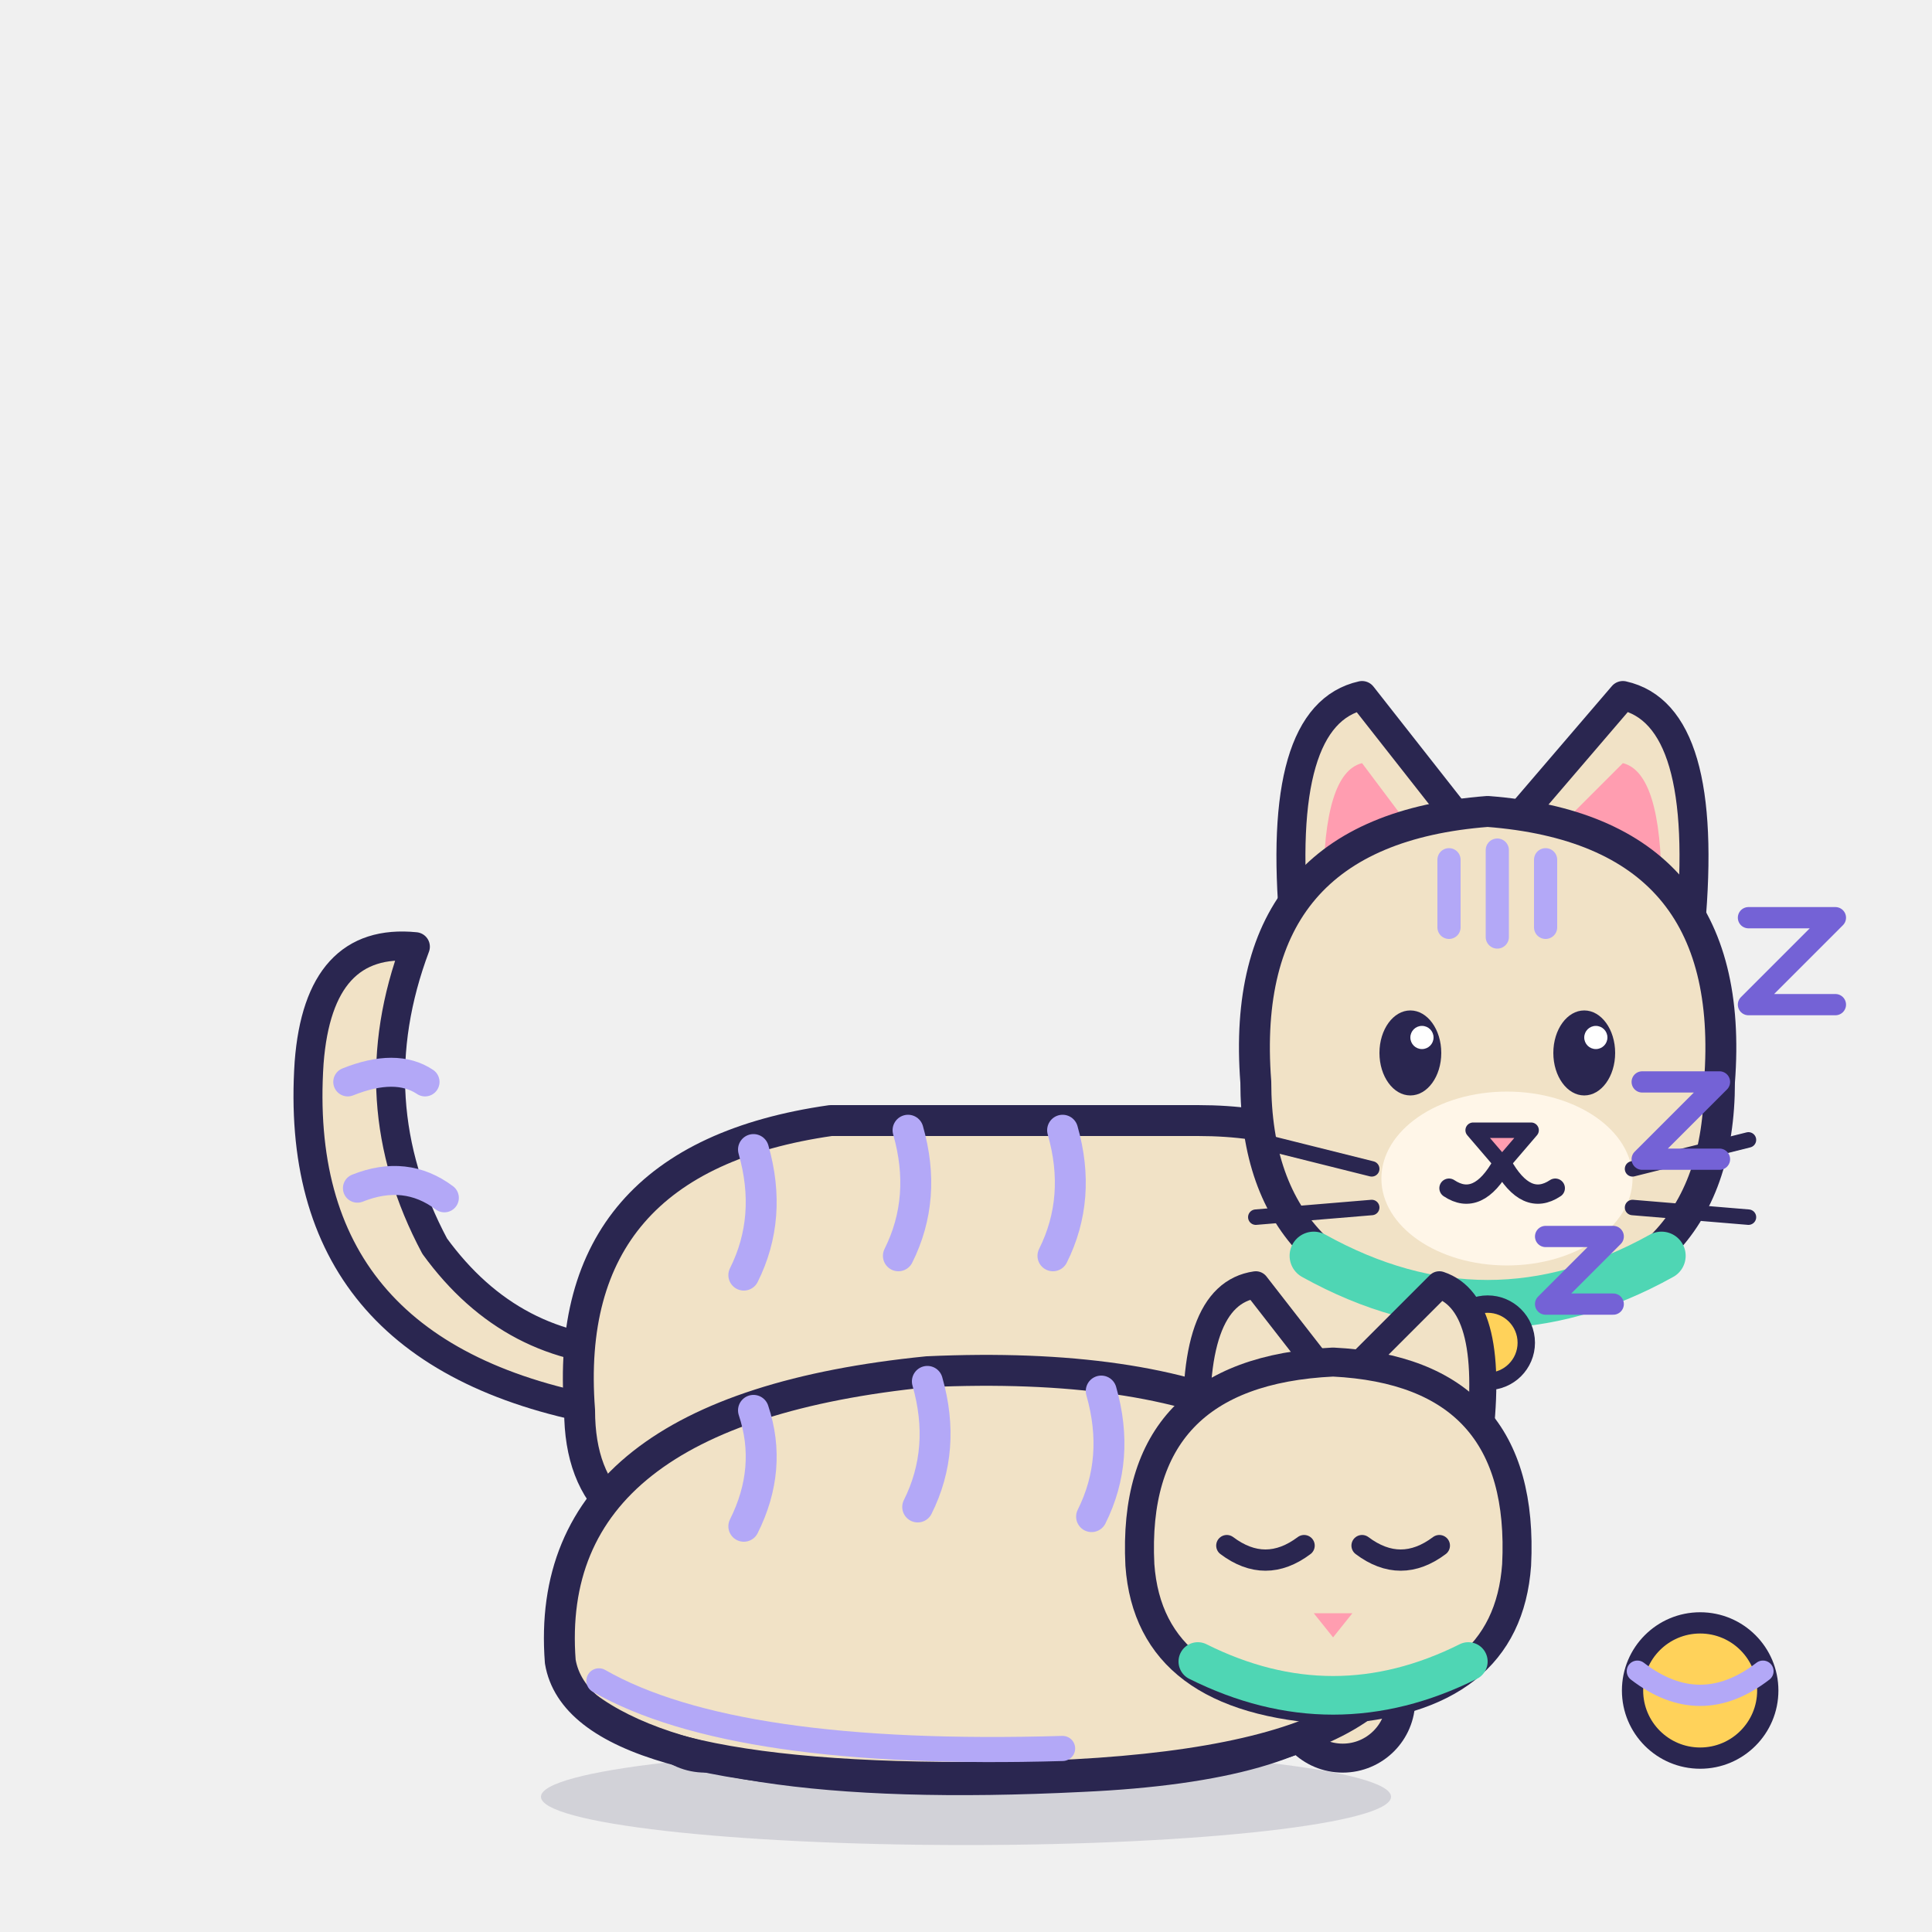
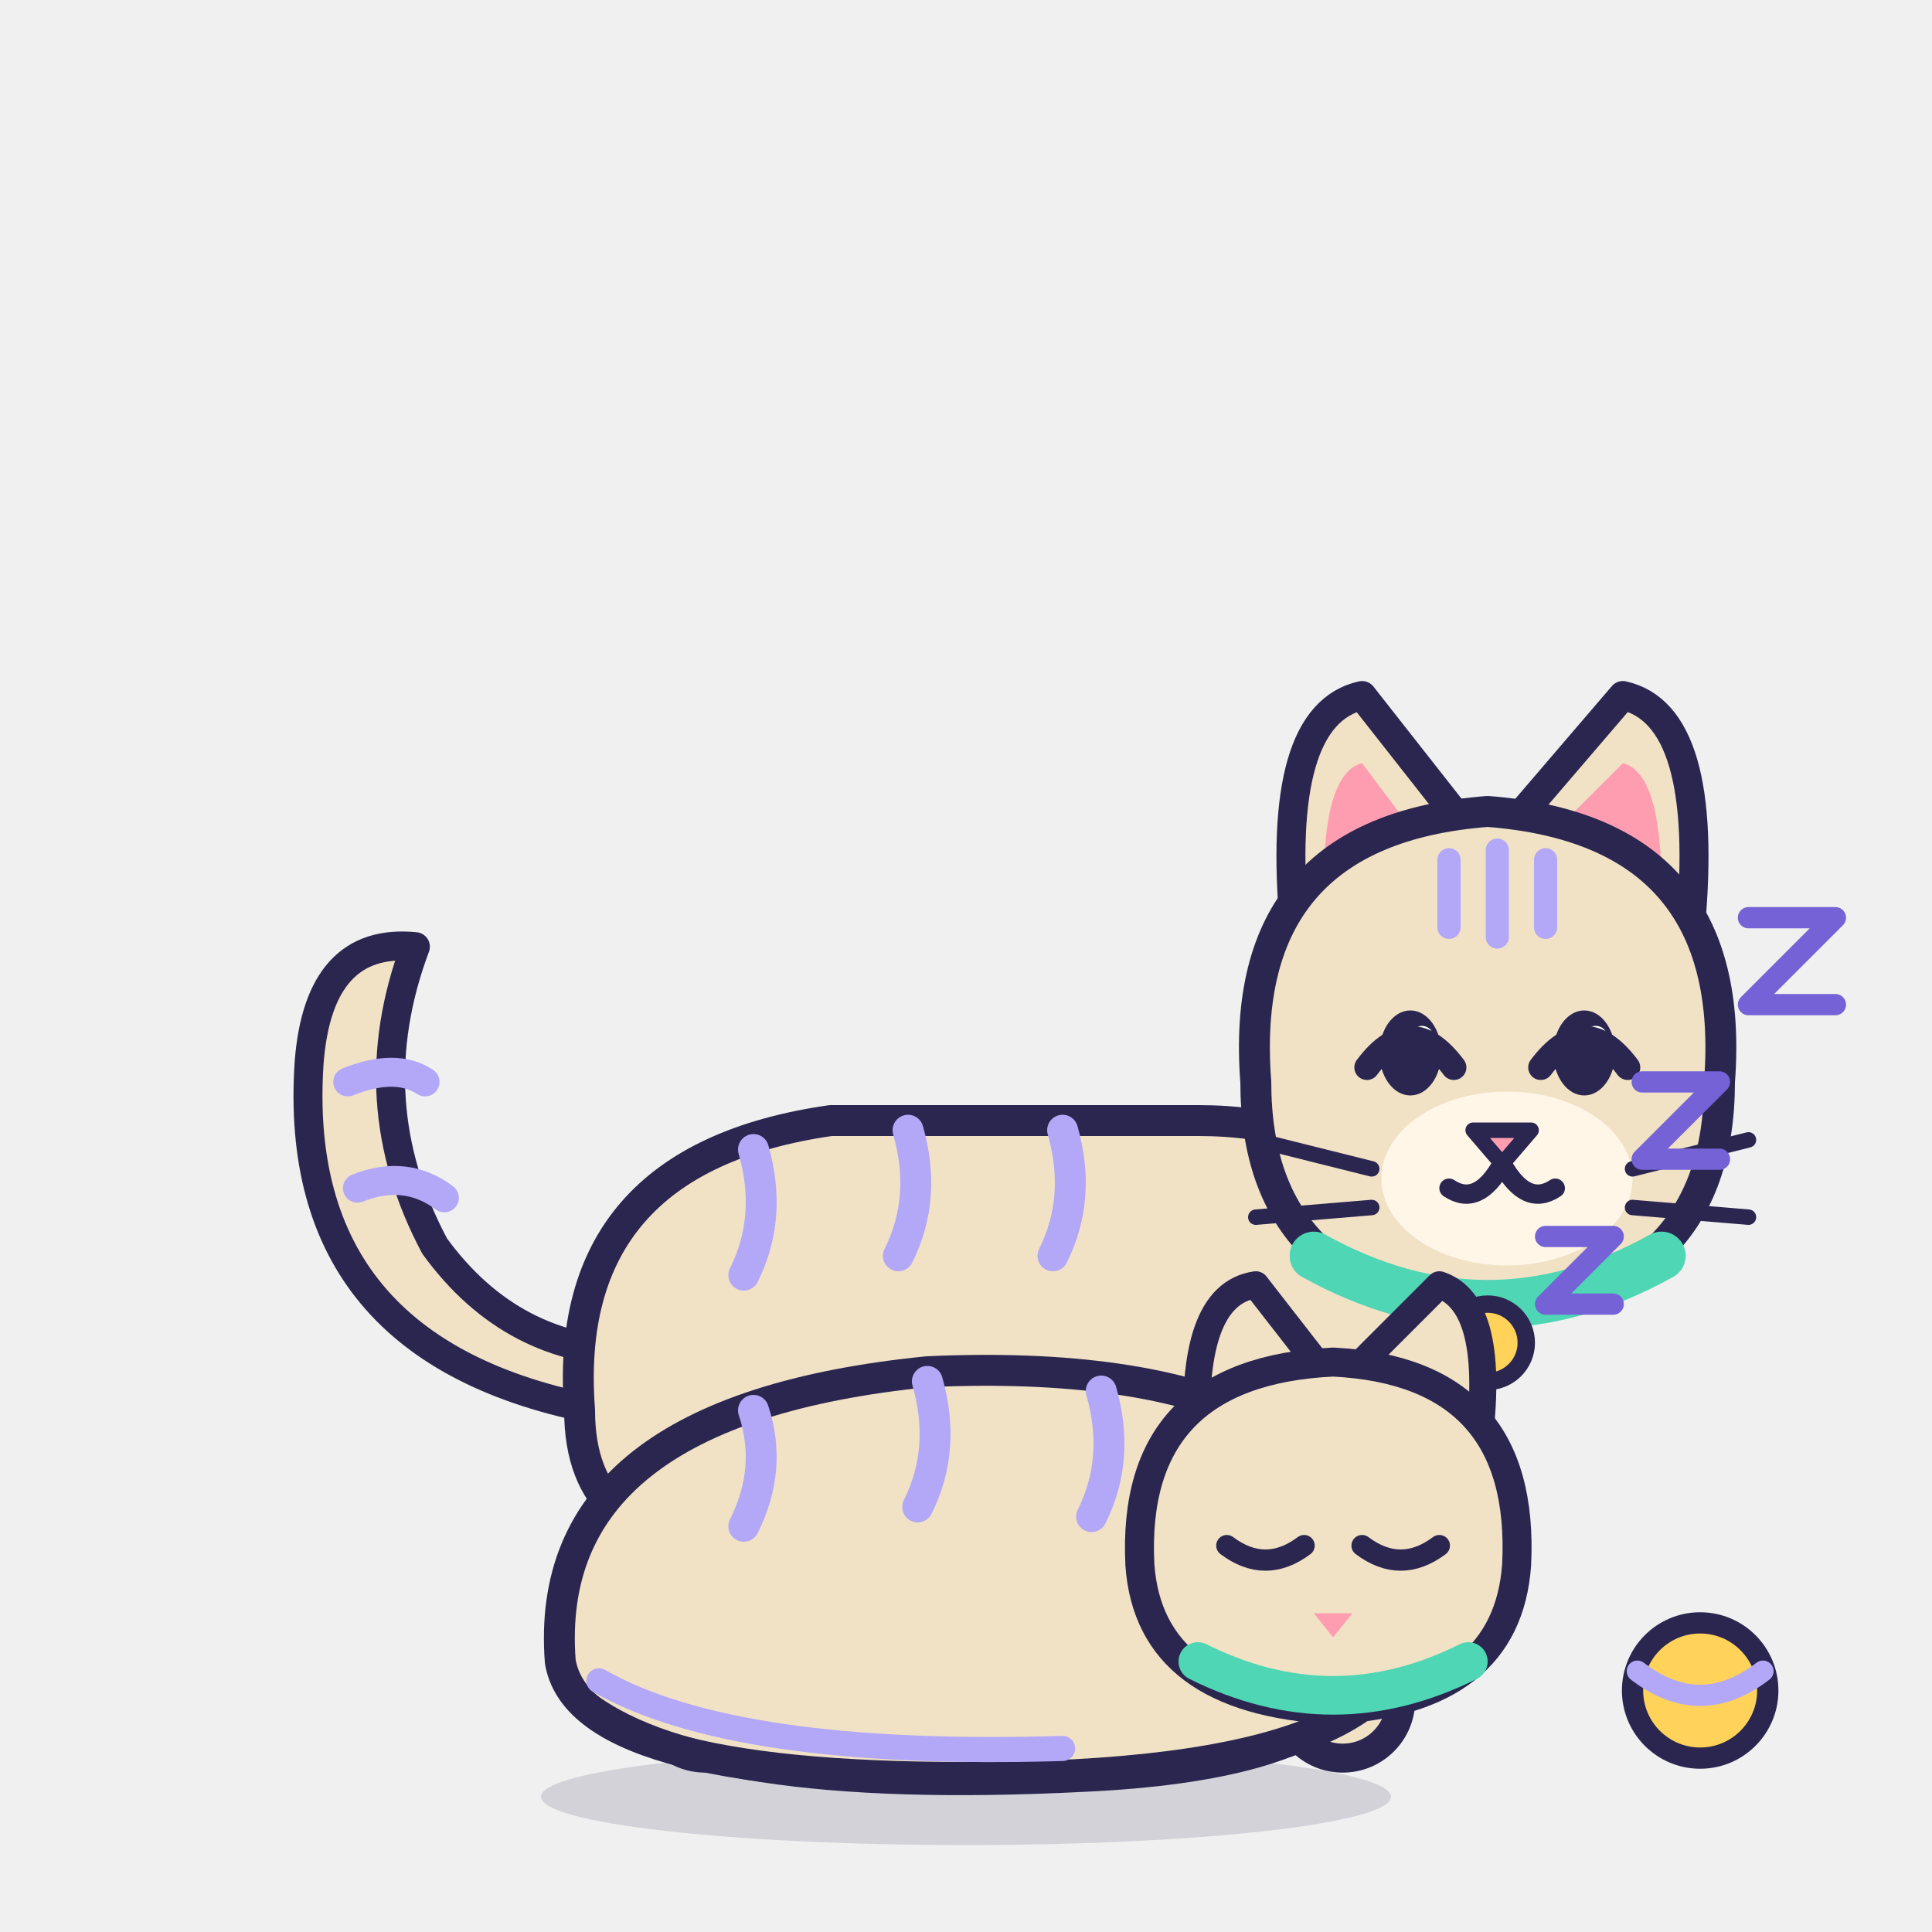
<svg xmlns="http://www.w3.org/2000/svg" viewBox="0 0 200 200" class="rbc" role="img" aria-label="A small cream cat with lilac stripes">
  <ellipse class="rbc-shadow" data-nohit="" cx="100" cy="186" rx="44" ry="5" fill="#2A2650" opacity=".15" />
  <g class="rbc-stand">
    <g class="rbc-tail">
      <path d="M62 146 Q30 140 32 110 Q33 97 43 98 Q37 114 45 129 Q53 140 66 140 Z" fill="#F1E2C6" stroke="#2A2650" stroke-width="3" stroke-linejoin="round" />
      <path d="M36 112 Q41 110 44 112 M37 123 Q42 121 46 124" fill="none" stroke="#B3A8F7" stroke-width="3" stroke-linecap="round" />
    </g>
    <g class="rbc-leg rbc-leg-bl">
      <rect x="67" y="148" width="12" height="34" rx="6" fill="#E6D4B4" stroke="#2A2650" stroke-width="3" />
    </g>
    <g class="rbc-leg rbc-leg-br">
      <rect x="82" y="148" width="12" height="34" rx="6" fill="#F1E2C6" stroke="#2A2650" stroke-width="3" />
    </g>
    <g class="rbc-leg rbc-leg-fl">
      <rect x="118" y="148" width="12" height="34" rx="6" fill="#E6D4B4" stroke="#2A2650" stroke-width="3" />
    </g>
    <g class="rbc-leg rbc-leg-fr">
      <rect x="133" y="148" width="12" height="34" rx="6" fill="#F1E2C6" stroke="#2A2650" stroke-width="3" />
    </g>
    <path class="rbc-body" d="M60 146 Q58 120 86 116 H124 Q148 116 148 140 Q148 158 132 160 H76 Q60 160 60 146 Z" fill="#F1E2C6" stroke="#2A2650" stroke-width="3.2" stroke-linejoin="round" />
    <path d="M78 119 Q80 126 77 132 M94 117 Q96 124 93 130 M110 117 Q112 124 109 130" fill="none" stroke="#B3A8F7" stroke-width="3.2" stroke-linecap="round" />
    <path d="M84 156 Q104 160 126 156" fill="none" stroke="#FFF6E8" stroke-width="5" stroke-linecap="round" />
    <g class="rbc-head">
      <path d="M134 96 Q132 74 141 72 L152 86 Z" fill="#F1E2C6" stroke="#2A2650" stroke-width="3" stroke-linejoin="round" />
      <path d="M137 92 Q137 80 141 79 L147 87 Z" fill="#FF9DB0" />
      <path d="M156 86 L168 72 Q177 74 175 96 Z" fill="#F1E2C6" stroke="#2A2650" stroke-width="3" stroke-linejoin="round" />
      <path d="M161 86 L168 79 Q172 80 172 92 Z" fill="#FF9DB0" />
      <path d="M130 112 Q128 86 154 84 Q180 86 178 112 Q178 134 154 136 Q130 134 130 112 Z" fill="#F1E2C6" stroke="#2A2650" stroke-width="3.2" stroke-linejoin="round" />
      <path d="M150 89 V96 M155 88 V97 M160 89 V96" stroke="#B3A8F7" stroke-width="2.4" stroke-linecap="round" />
      <ellipse cx="156" cy="122" rx="13" ry="9" fill="#FFF6E8" />
      <g class="rbc-eyes" fill="#2A2650">
        <ellipse cx="146" cy="109" rx="3.2" ry="4.4" />
        <ellipse cx="164" cy="109" rx="3.2" ry="4.4" />
        <circle cx="147.2" cy="107.4" r="1.2" fill="#FFFFFF" />
        <circle cx="165.2" cy="107.4" r="1.2" fill="#FFFFFF" />
      </g>
+       <g class="rbc-eyes-happy" fill="none" stroke="#2A2650" stroke-width="2.6" stroke-linecap="round">
+         <path d="M141.5 110.5 Q146 104.5 150.5 110.5" />
+         <path d="M159.5 110.5 Q164 104.5 168.5 110.5" />
+       </g>
      <path d="M152.5 117 H158.5 L155.5 120.5 Z" fill="#FF9DB0" stroke="#2A2650" stroke-width="1.6" stroke-linejoin="round" />
      <path d="M155.5 120.5 Q153 125 150 123 M155.5 120.5 Q158 125 161 123" fill="none" stroke="#2A2650" stroke-width="2" stroke-linecap="round" />
      <path d="M142 121 L130 118 M142 125 L130 126 M169 121 L181 118 M169 125 L181 126" stroke="#2A2650" stroke-width="1.6" stroke-linecap="round" />
      <path d="M136 130 Q154 140 172 130" fill="none" stroke="#4FD6B4" stroke-width="5" stroke-linecap="round" />
      <circle cx="154" cy="139" r="4" fill="#FFD25A" stroke="#2A2650" stroke-width="1.8" />
    </g>
  </g>
  <g class="rbc-ball" data-nohit="">
    <circle cx="176" cy="175" r="7" fill="#FFD25A" stroke="#2A2650" stroke-width="2.2" />
    <path d="M169.5 173 Q176 178 182.5 173" fill="none" stroke="#B3A8F7" stroke-width="2.2" stroke-linecap="round" />
  </g>
  <g class="rbc-curl">
    <path d="M58 172 Q56 146 96 142 Q140 140 146 166 Q148 184 100 184 Q60 184 58 172 Z" fill="#F1E2C6" stroke="#2A2650" stroke-width="3.2" stroke-linejoin="round" />
    <path d="M78 146 Q80 152 77 158 M96 143 Q98 150 95 156 M114 144 Q116 151 113 157" fill="none" stroke="#B3A8F7" stroke-width="3.2" stroke-linecap="round" />
    <path d="M60 176 Q72 186 112 184 Q134 183 140 176" fill="none" stroke="#2A2650" stroke-width="3" stroke-linecap="round" />
    <path d="M62 174 Q76 182 110 181" fill="none" stroke="#B3A8F7" stroke-width="2.6" stroke-linecap="round" />
    <path d="M124 150 Q123 134 130 133 L137 142 Z" fill="#F1E2C6" stroke="#2A2650" stroke-width="2.8" stroke-linejoin="round" />
    <path d="M140 142 L149 133 Q155 135 153 150 Z" fill="#F1E2C6" stroke="#2A2650" stroke-width="2.8" stroke-linejoin="round" />
    <path d="M118 162 Q117 142 138 141 Q158 142 157 162 Q156 176 138 177 Q119 176 118 162 Z" fill="#F1E2C6" stroke="#2A2650" stroke-width="3" stroke-linejoin="round" />
    <path d="M127 160 Q131 163 135 160 M141 160 Q145 163 149 160" fill="none" stroke="#2A2650" stroke-width="2.2" stroke-linecap="round" />
    <path d="M136 167 H140 L138 169.5 Z" fill="#FF9DB0" />
    <path d="M124 172 Q138 179 152 172" fill="none" stroke="#4FD6B4" stroke-width="4" stroke-linecap="round" />
  </g>
  <g class="rbc-zzz" data-nohit="" fill="none" stroke="#7462D6" stroke-width="2.2" stroke-linecap="round" stroke-linejoin="round">
    <path class="rbc-z1" d="M160 128 H167 L160 135 H167" />
    <path class="rbc-z2" d="M170 112 H178 L170 120 H178" />
    <path class="rbc-z3" d="M181 95 H190 L181 104 H190" />
  </g>
</svg>
